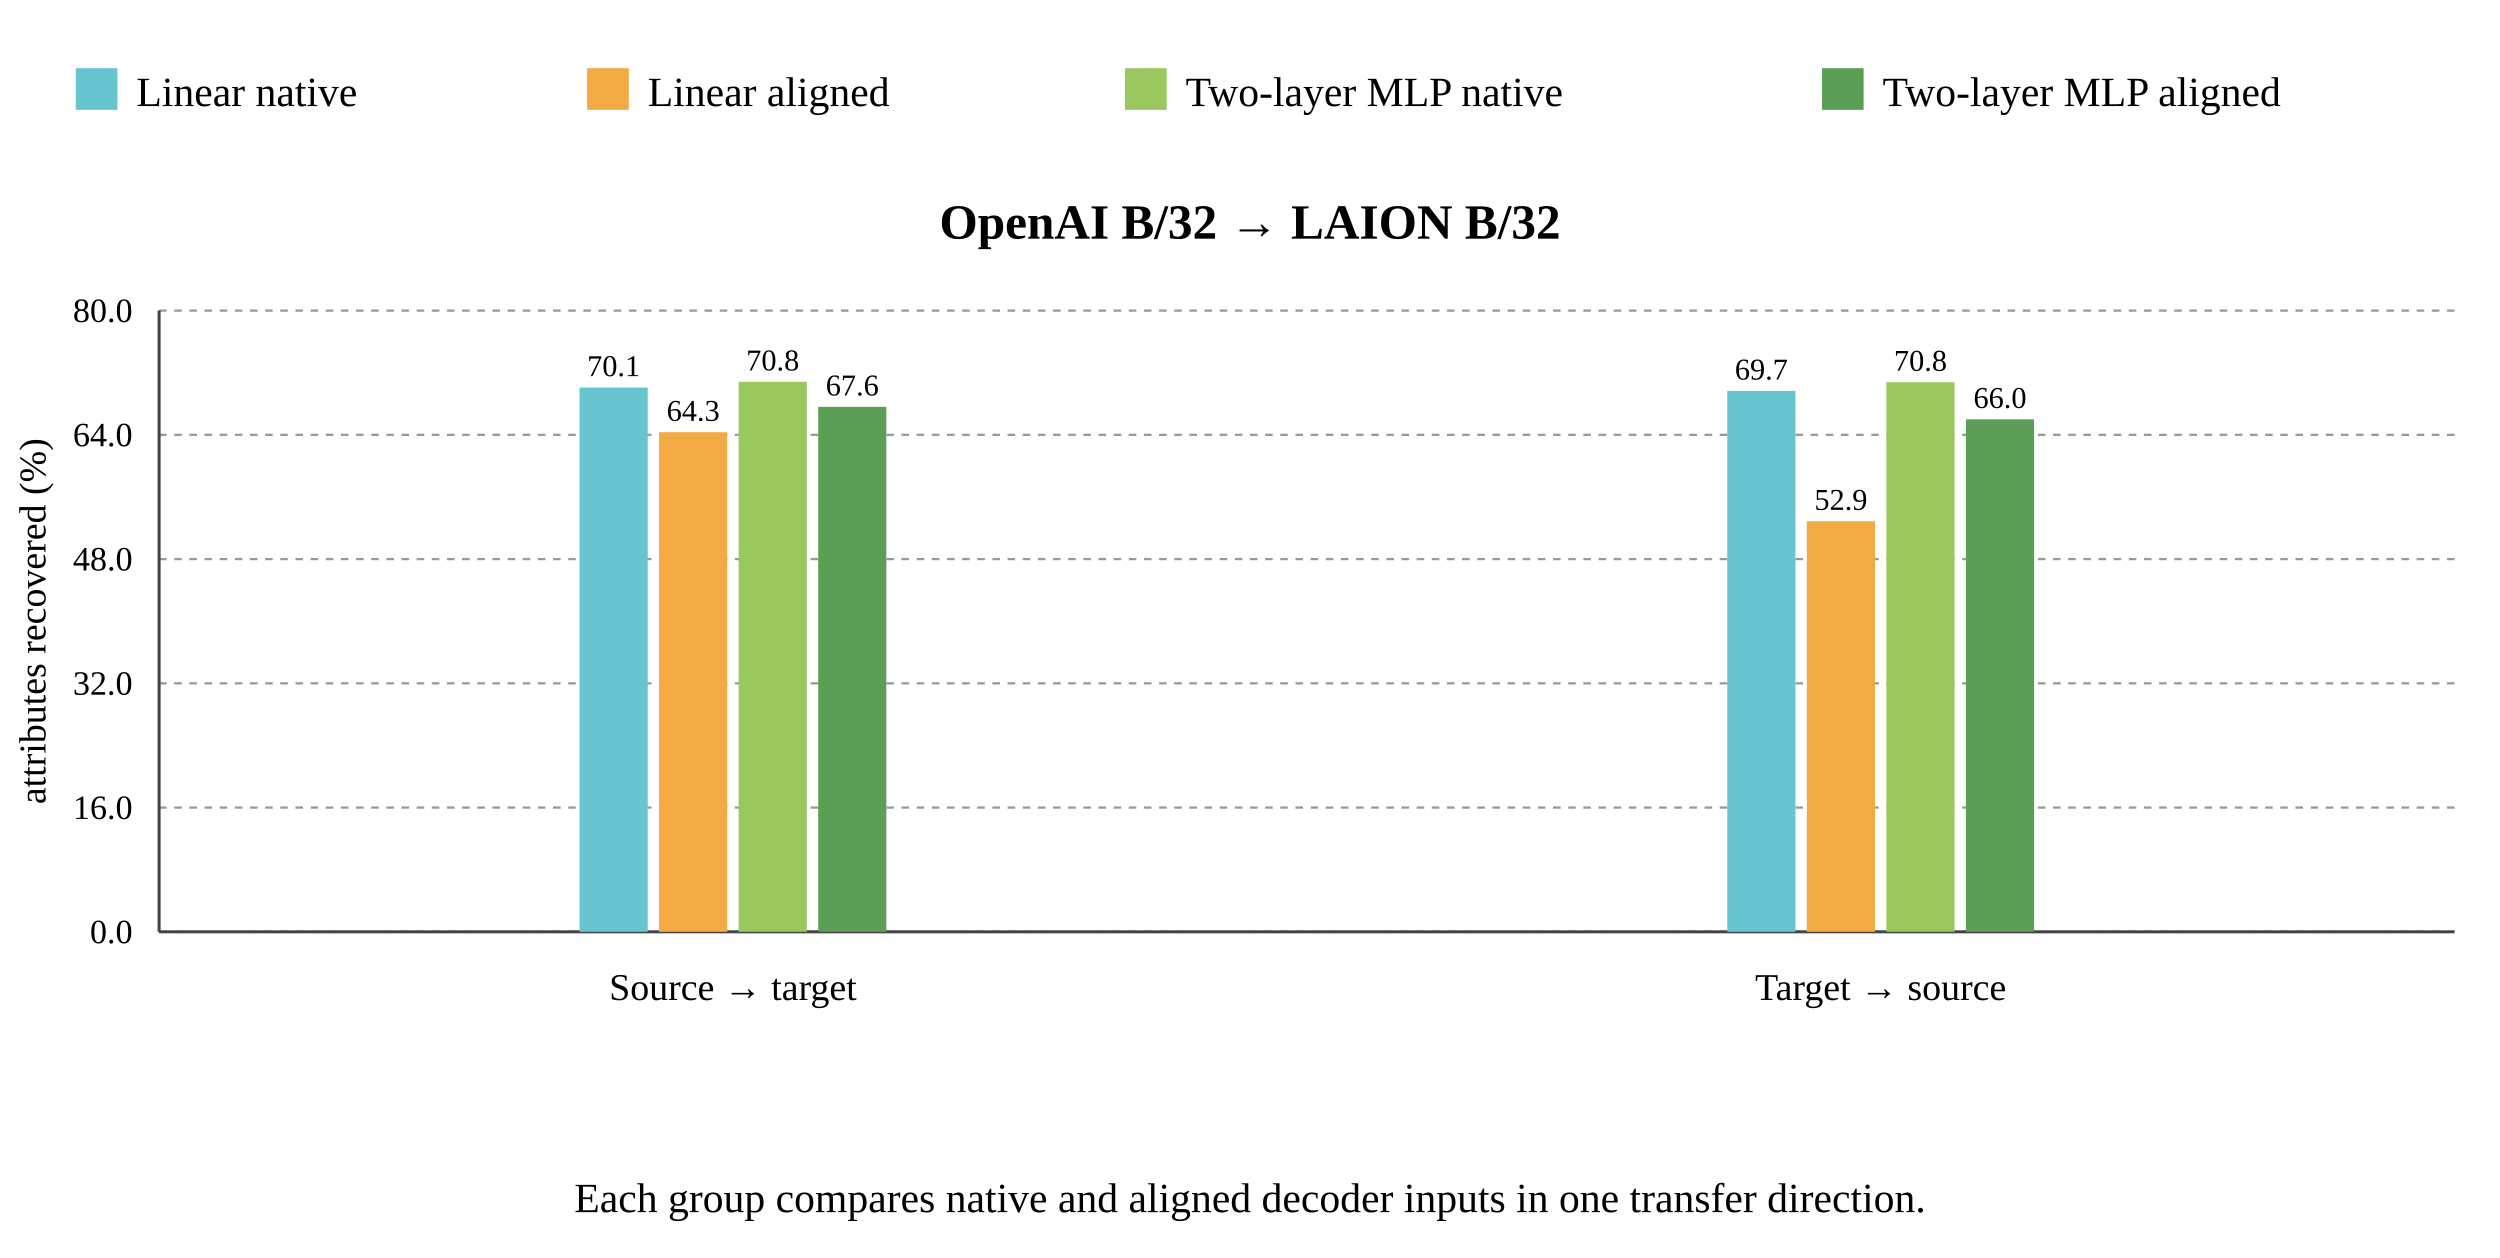
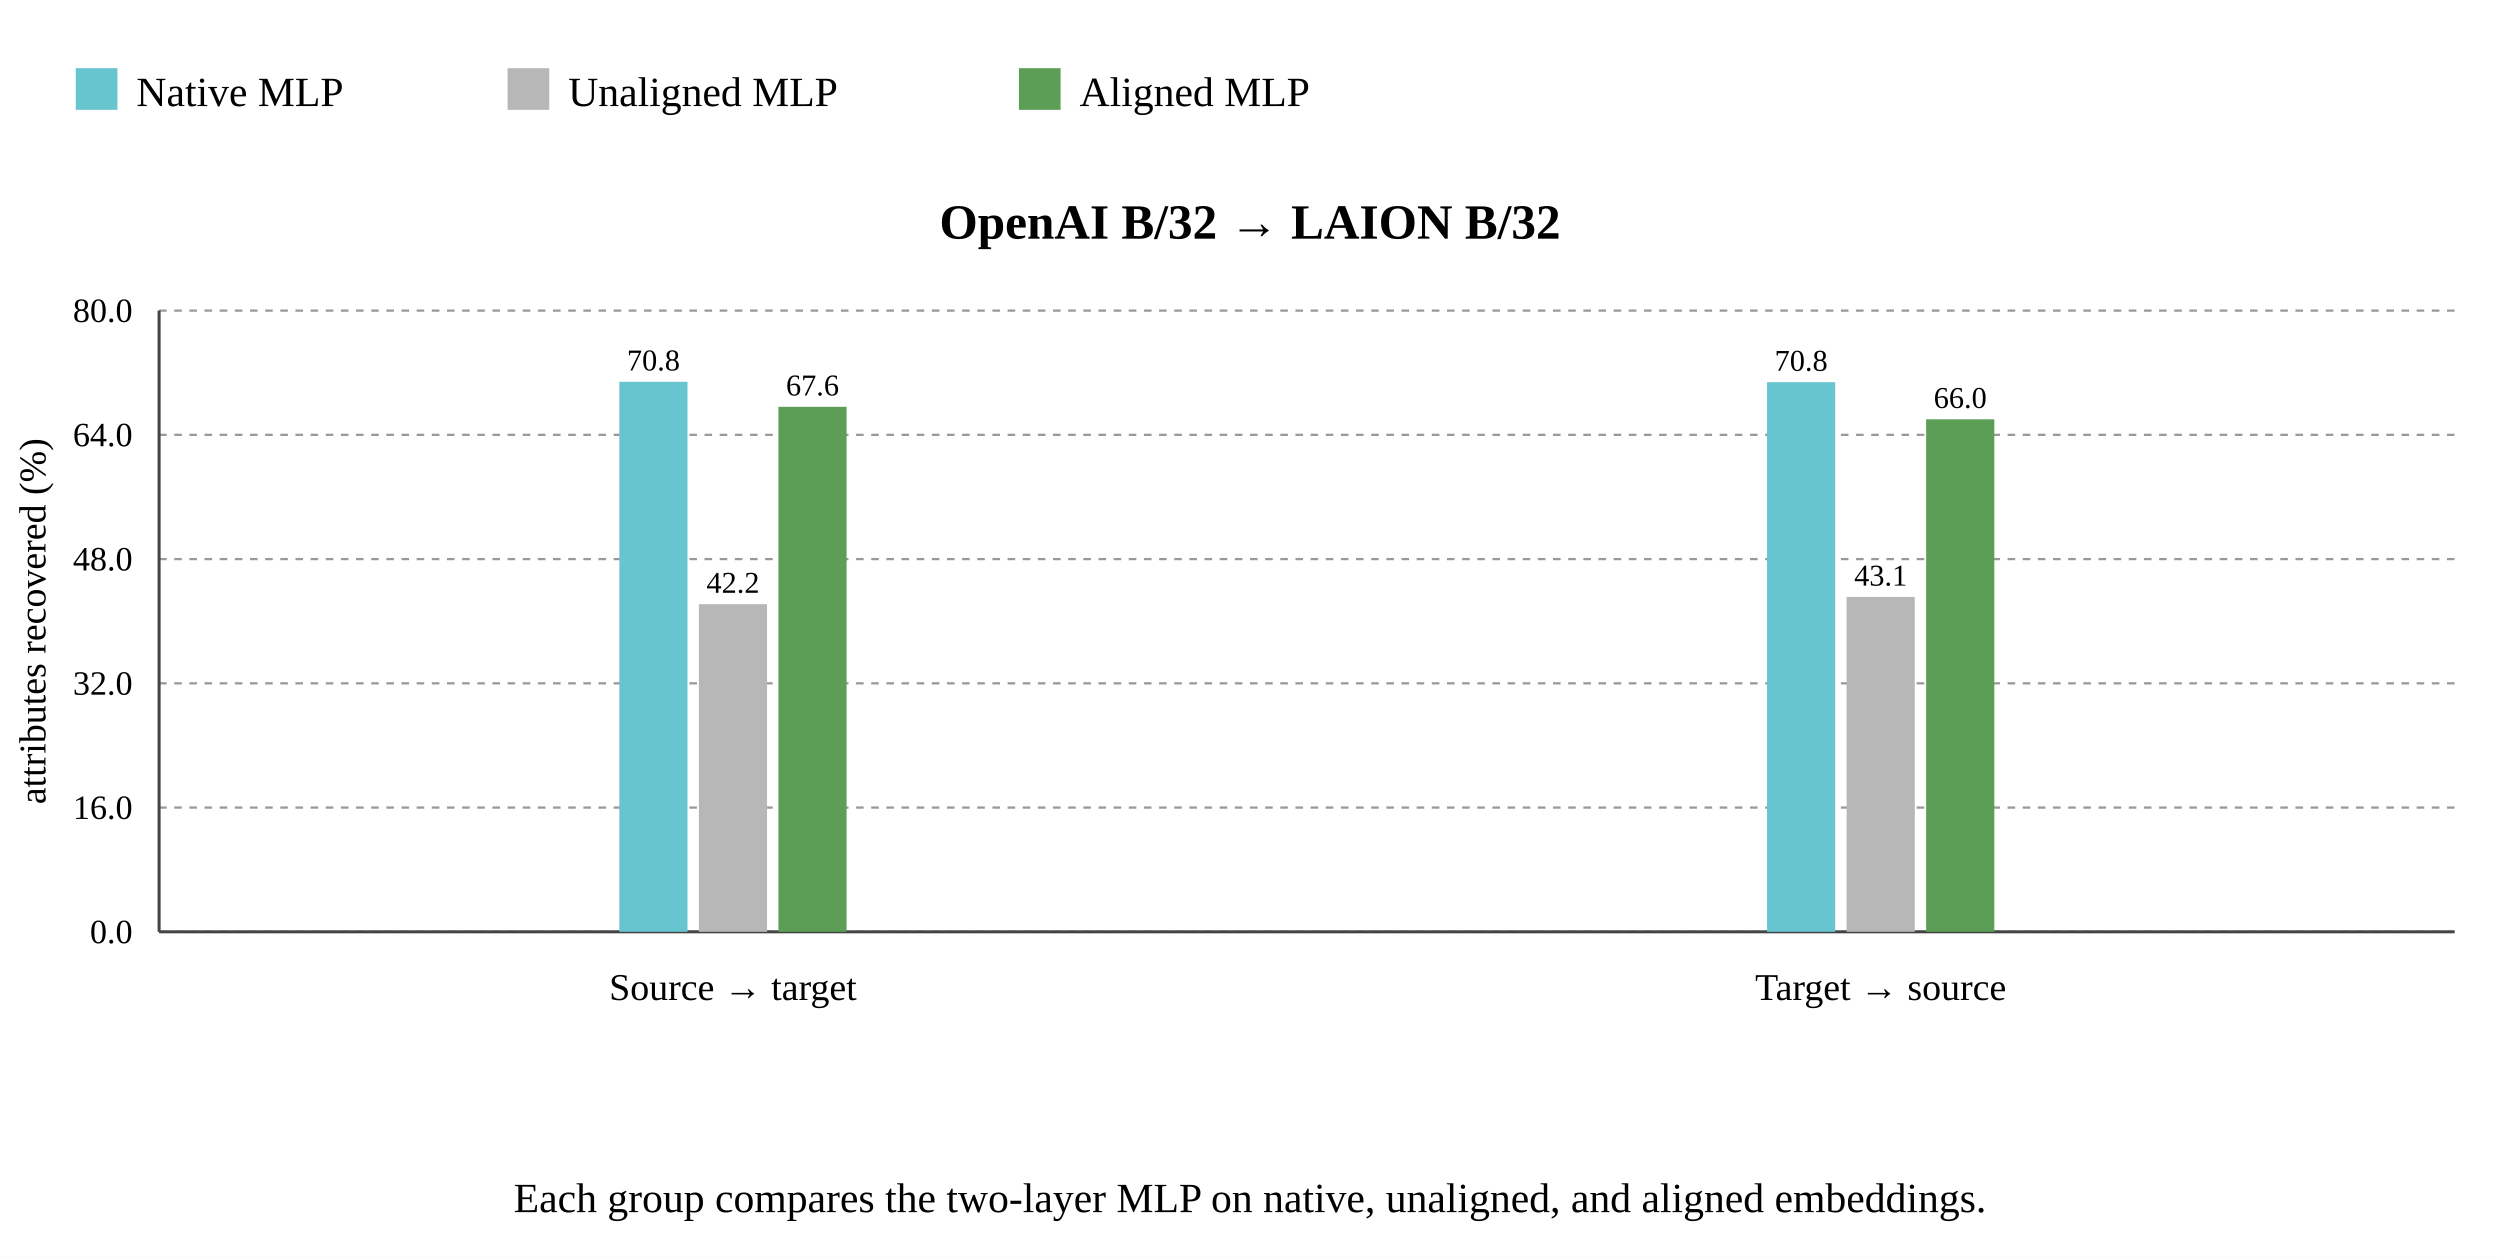
<svg xmlns="http://www.w3.org/2000/svg" width="660" height="332" viewBox="0 0 660 332">
  <rect width="100%" height="100%" fill="white" />
  <rect x="20" y="18" width="11" height="11" fill="#67c5d0" />
-   <text x="36" y="28" font-size="11" font-family="Times New Roman, serif">Linear native</text>
-   <rect x="155" y="18" width="11" height="11" fill="#f2aa45" />
-   <text x="171" y="28" font-size="11" font-family="Times New Roman, serif">Linear aligned</text>
-   <rect x="297" y="18" width="11" height="11" fill="#9bc75f" />
-   <text x="313" y="28" font-size="11" font-family="Times New Roman, serif">Two-layer MLP native</text>
-   <rect x="481" y="18" width="11" height="11" fill="#5c9e56" />
-   <text x="497" y="28" font-size="11" font-family="Times New Roman, serif">Two-layer MLP aligned</text>
+   <text x="36" y="28" font-size="11" font-family="Times New Roman, serif">Native MLP</text>
+   <rect x="134" y="18" width="11" height="11" fill="#b7b7b7" />
+   <text x="150" y="28" font-size="11" font-family="Times New Roman, serif">Unaligned MLP</text>
+   <rect x="269" y="18" width="11" height="11" fill="#5c9e56" />
+   <text x="285" y="28" font-size="11" font-family="Times New Roman, serif">Aligned MLP</text>
  <text x="330.0" y="63" text-anchor="middle" font-size="13" font-weight="600" font-family="Times New Roman, serif">OpenAI B/32 → LAION B/32</text>
  <line x1="42" y1="246.0" x2="648" y2="246.0" stroke="#999" stroke-width="0.6" stroke-dasharray="2 2" />
  <text x="35" y="249.0" text-anchor="end" font-size="9" font-family="Times New Roman, serif">0.0</text>
  <line x1="42" y1="213.2" x2="648" y2="213.2" stroke="#999" stroke-width="0.6" stroke-dasharray="2 2" />
  <text x="35" y="216.2" text-anchor="end" font-size="9" font-family="Times New Roman, serif">16.0</text>
  <line x1="42" y1="180.4" x2="648" y2="180.4" stroke="#999" stroke-width="0.6" stroke-dasharray="2 2" />
  <text x="35" y="183.4" text-anchor="end" font-size="9" font-family="Times New Roman, serif">32.0</text>
  <line x1="42" y1="147.6" x2="648" y2="147.6" stroke="#999" stroke-width="0.6" stroke-dasharray="2 2" />
  <text x="35" y="150.6" text-anchor="end" font-size="9" font-family="Times New Roman, serif">48.0</text>
  <line x1="42" y1="114.8" x2="648" y2="114.8" stroke="#999" stroke-width="0.6" stroke-dasharray="2 2" />
  <text x="35" y="117.8" text-anchor="end" font-size="9" font-family="Times New Roman, serif">64.0</text>
  <line x1="42" y1="82.0" x2="648" y2="82.0" stroke="#999" stroke-width="0.6" stroke-dasharray="2 2" />
  <text x="35" y="85.0" text-anchor="end" font-size="9" font-family="Times New Roman, serif">80.0</text>
  <line x1="42" y1="246" x2="648" y2="246" stroke="#444" stroke-width="0.8" />
  <line x1="42" y1="82" x2="42" y2="246" stroke="#444" stroke-width="0.8" />
-   <rect x="153.0" y="102.3" width="18.0" height="143.7" fill="#67c5d0" />
-   <text x="162.0" y="99.3" text-anchor="middle" font-size="8" font-family="Times New Roman, serif">70.1</text>
-   <rect x="174.0" y="114.1" width="18.0" height="131.9" fill="#f2aa45" />
-   <text x="183.0" y="111.1" text-anchor="middle" font-size="8" font-family="Times New Roman, serif">64.3</text>
-   <rect x="195.0" y="100.8" width="18.0" height="145.2" fill="#9bc75f" />
-   <text x="204.0" y="97.8" text-anchor="middle" font-size="8" font-family="Times New Roman, serif">70.8</text>
-   <rect x="216.0" y="107.4" width="18.0" height="138.6" fill="#5c9e56" />
-   <text x="225.0" y="104.4" text-anchor="middle" font-size="8" font-family="Times New Roman, serif">67.6</text>
+   <rect x="163.5" y="100.8" width="18.0" height="145.2" fill="#67c5d0" />
+   <text x="172.5" y="97.8" text-anchor="middle" font-size="8" font-family="Times New Roman, serif">70.8</text>
+   <rect x="184.5" y="159.5" width="18.0" height="86.5" fill="#b7b7b7" />
+   <text x="193.5" y="156.5" text-anchor="middle" font-size="8" font-family="Times New Roman, serif">42.2</text>
+   <rect x="205.5" y="107.4" width="18.0" height="138.6" fill="#5c9e56" />
+   <text x="214.5" y="104.4" text-anchor="middle" font-size="8" font-family="Times New Roman, serif">67.6</text>
  <text x="193.5" y="264" text-anchor="middle" font-size="10" font-family="Times New Roman, serif">Source → target</text>
-   <rect x="456.0" y="103.2" width="18.0" height="142.8" fill="#67c5d0" />
-   <text x="465.0" y="100.2" text-anchor="middle" font-size="8" font-family="Times New Roman, serif">69.7</text>
-   <rect x="477.0" y="137.6" width="18.0" height="108.4" fill="#f2aa45" />
-   <text x="486.0" y="134.6" text-anchor="middle" font-size="8" font-family="Times New Roman, serif">52.9</text>
-   <rect x="498.0" y="100.9" width="18.0" height="145.1" fill="#9bc75f" />
-   <text x="507.0" y="97.9" text-anchor="middle" font-size="8" font-family="Times New Roman, serif">70.8</text>
-   <rect x="519.0" y="110.7" width="18.0" height="135.3" fill="#5c9e56" />
-   <text x="528.0" y="107.7" text-anchor="middle" font-size="8" font-family="Times New Roman, serif">66.0</text>
+   <rect x="466.5" y="100.9" width="18.0" height="145.1" fill="#67c5d0" />
+   <text x="475.5" y="97.9" text-anchor="middle" font-size="8" font-family="Times New Roman, serif">70.8</text>
+   <rect x="487.5" y="157.6" width="18.0" height="88.4" fill="#b7b7b7" />
+   <text x="496.5" y="154.6" text-anchor="middle" font-size="8" font-family="Times New Roman, serif">43.1</text>
+   <rect x="508.5" y="110.7" width="18.0" height="135.3" fill="#5c9e56" />
+   <text x="517.5" y="107.7" text-anchor="middle" font-size="8" font-family="Times New Roman, serif">66.0</text>
  <text x="496.5" y="264" text-anchor="middle" font-size="10" font-family="Times New Roman, serif">Target → source</text>
  <text x="12" y="164.0" transform="rotate(-90 12 164.0)" text-anchor="middle" font-size="10" font-family="Times New Roman, serif">attributes recovered (%)</text>
-   <text x="330.0" y="320" text-anchor="middle" font-size="11" font-family="Times New Roman, serif">Each group compares native and aligned decoder inputs in one transfer direction.</text>
+   <text x="330.0" y="320" text-anchor="middle" font-size="11" font-family="Times New Roman, serif">Each group compares the two-layer MLP on native, unaligned, and aligned embeddings.</text>
</svg>
